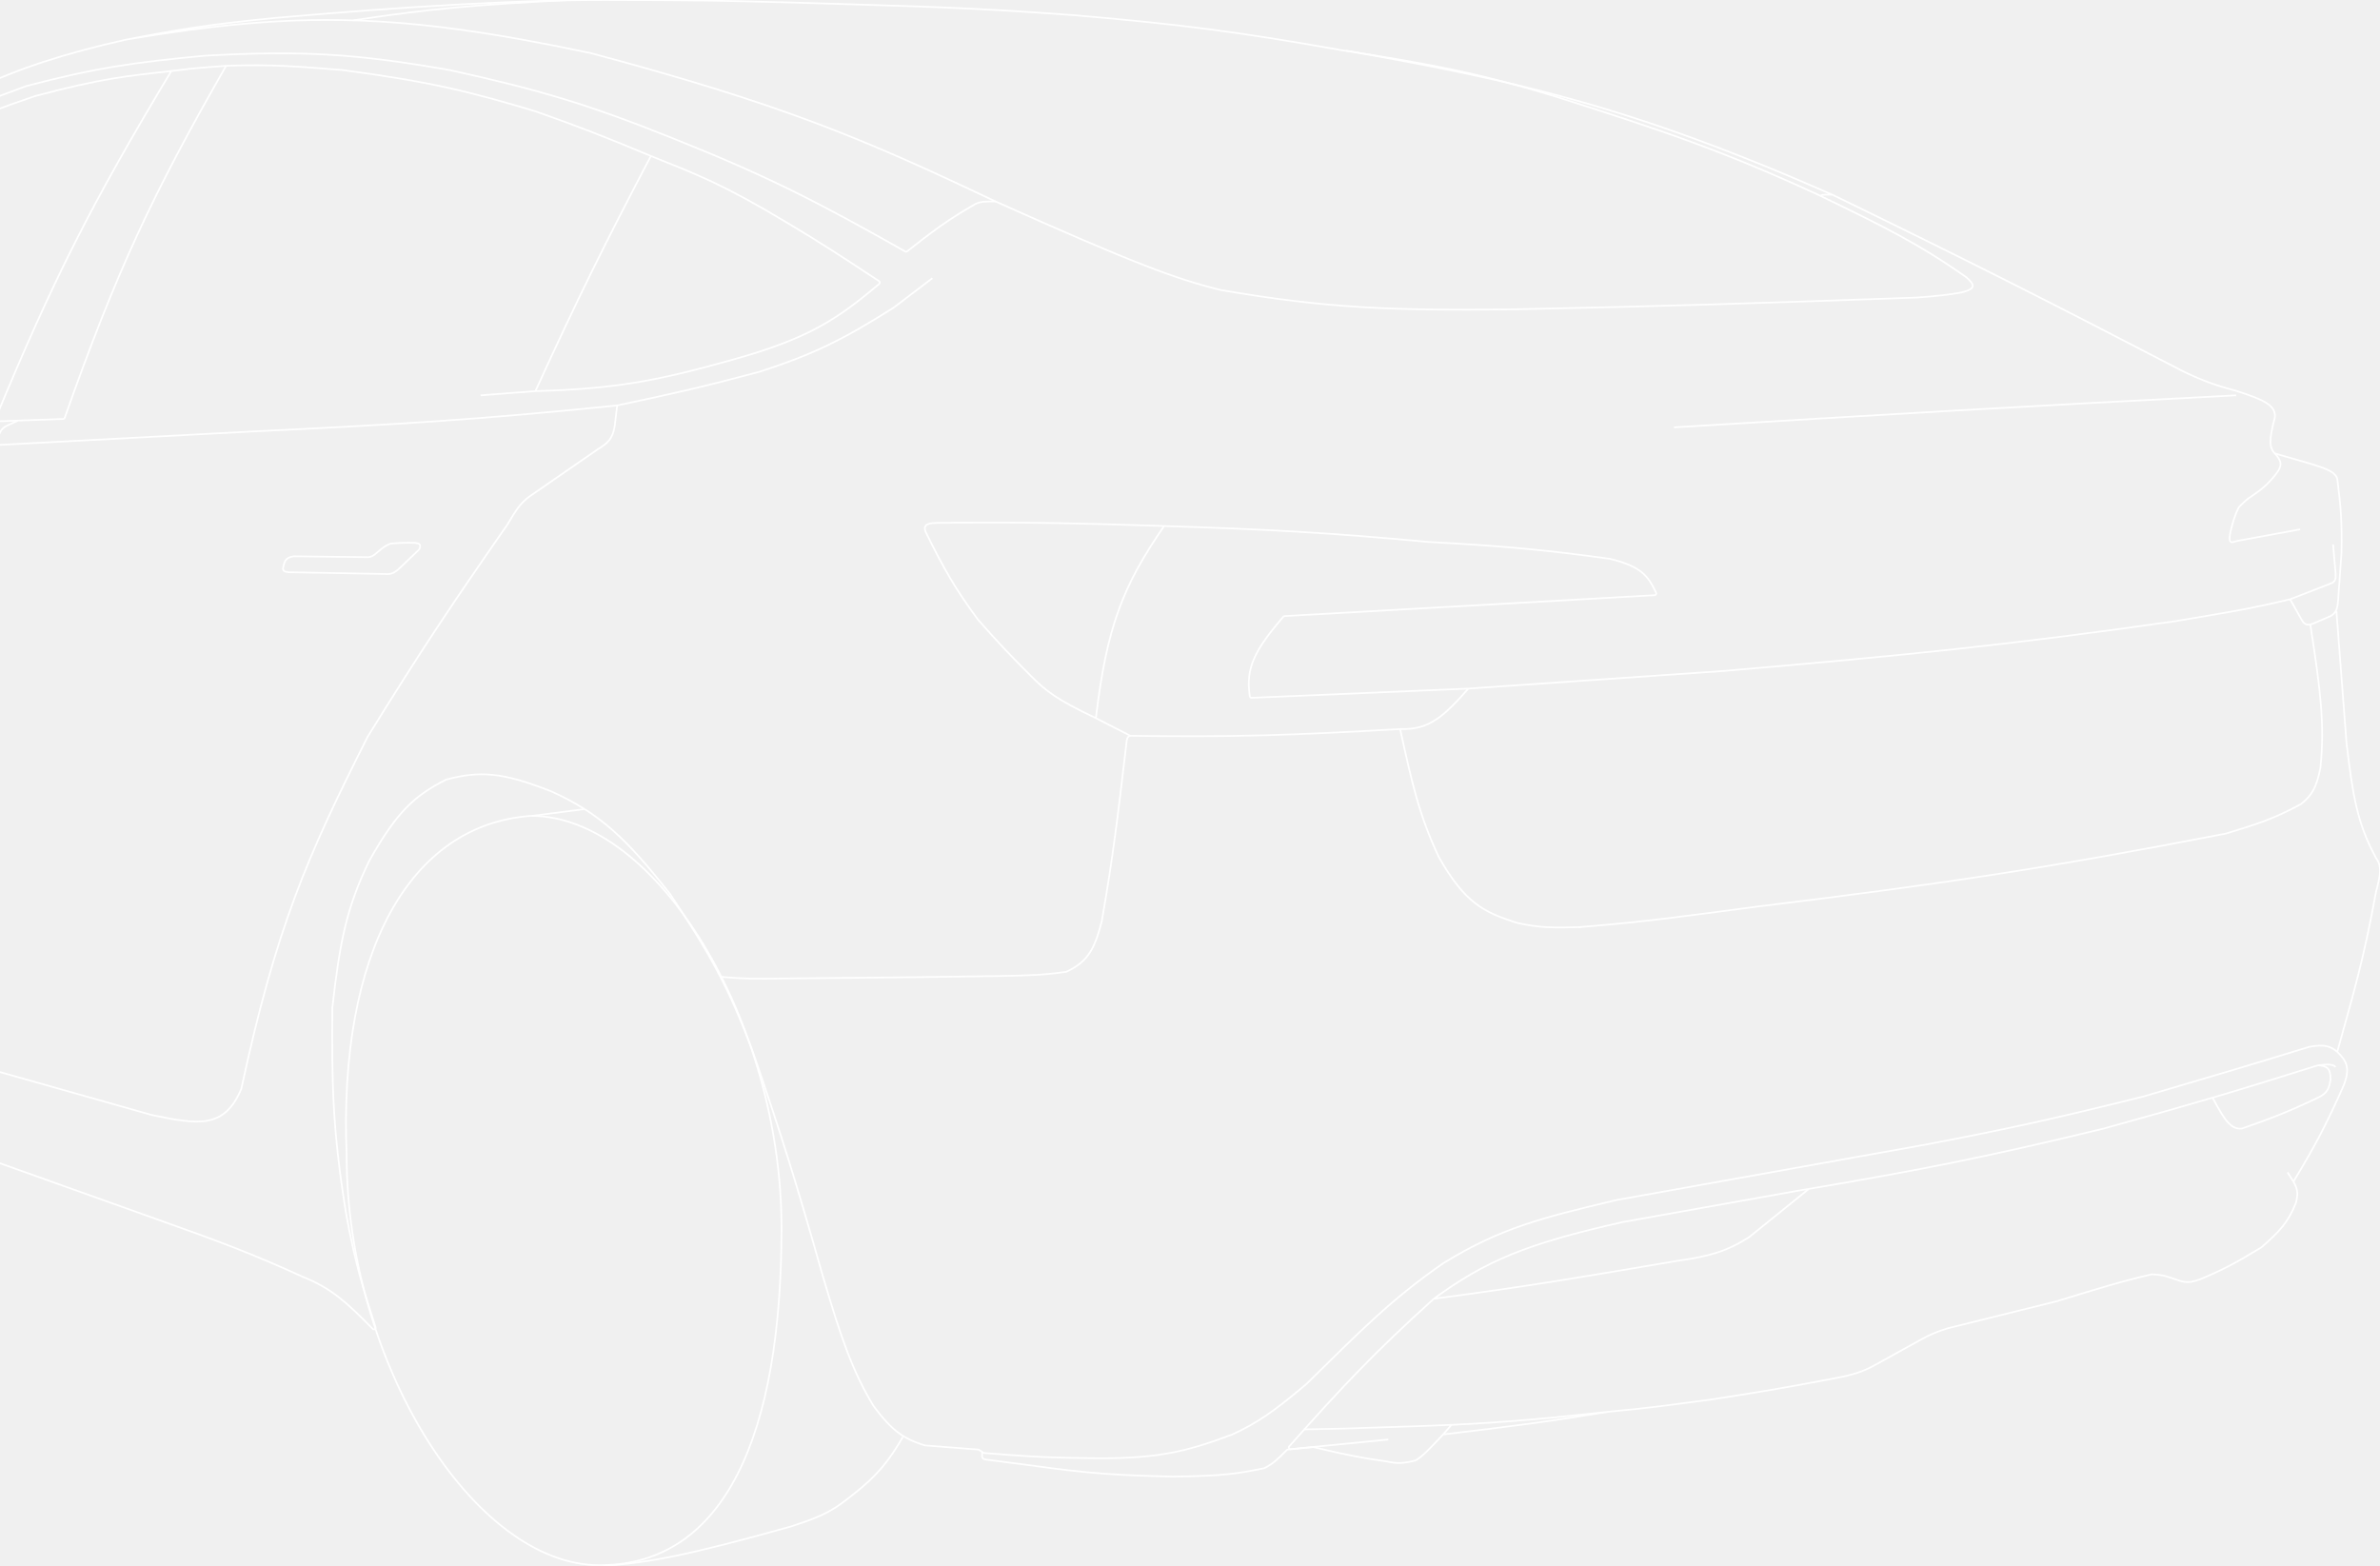
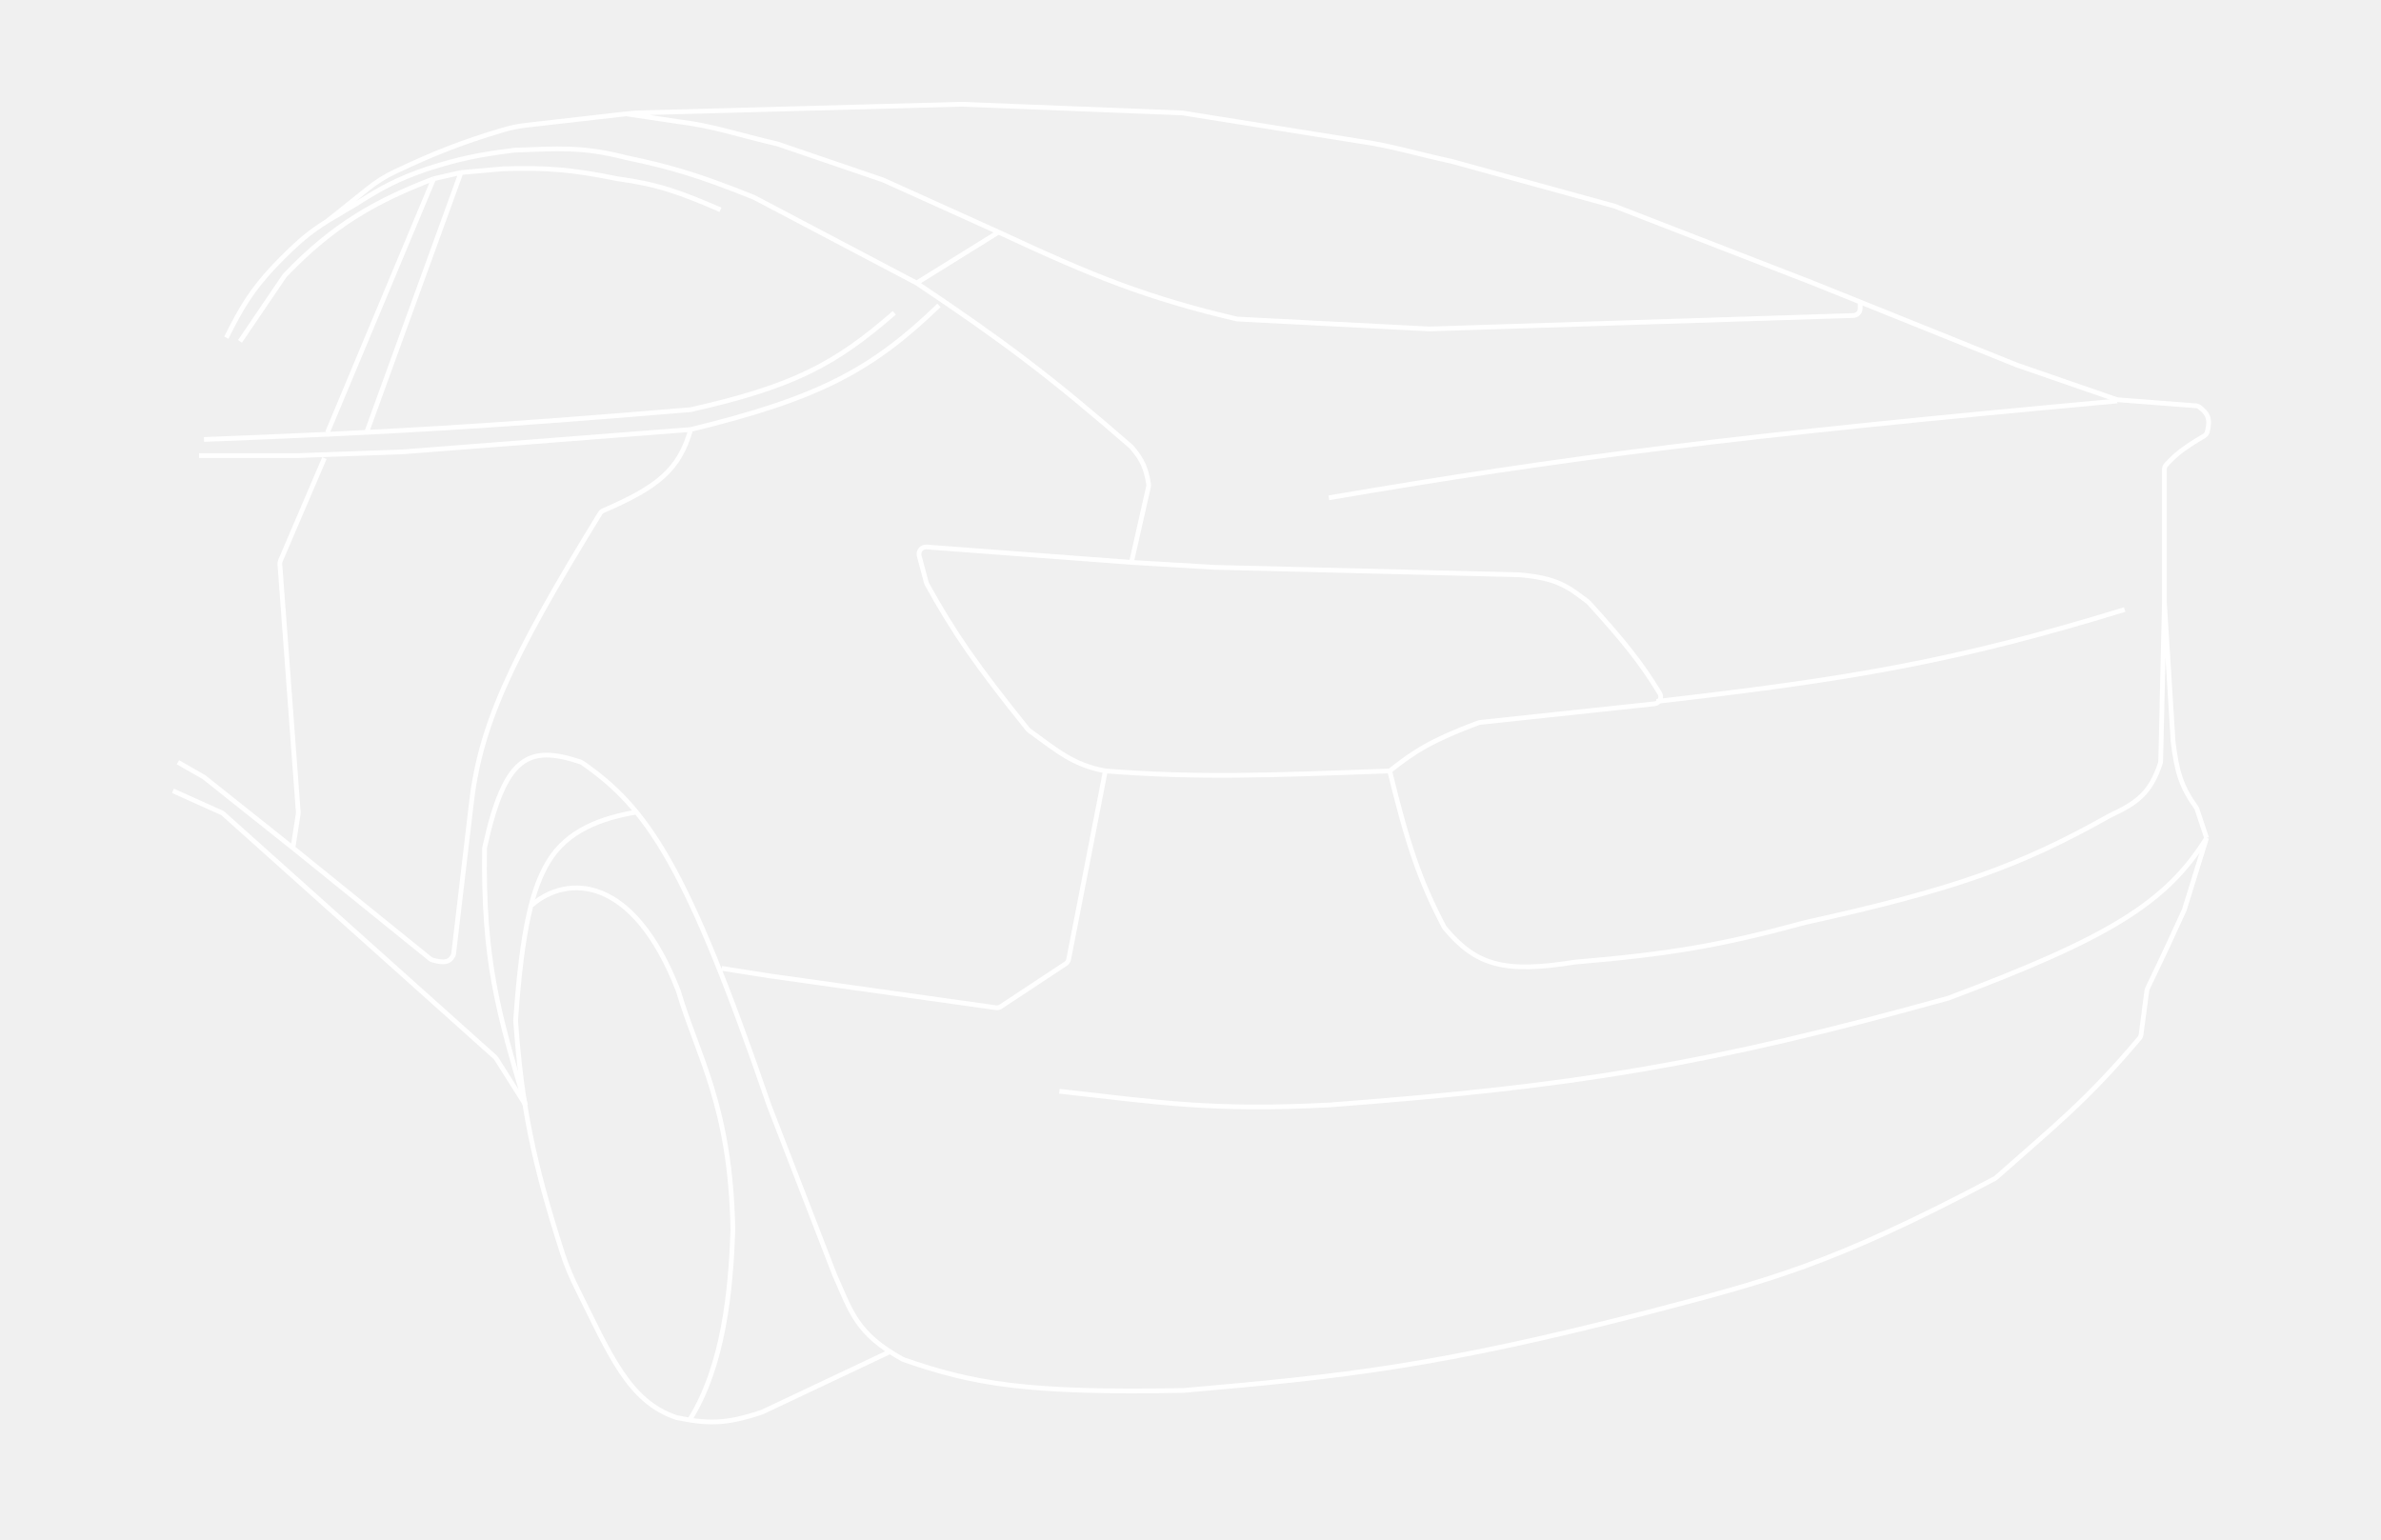
- <svg xmlns="http://www.w3.org/2000/svg" fill="none" viewBox="0 0 1412 929">
-   <g stroke="#fff" clip-path="url(#teslam3-Nz8TqfJh_svg__a)">
-     <path d="M-238.347 198.546c6.719 3.739 9.818 9.002 13.5 27m0 0 2.323 26.949c.117 1.357.072 2.752-.46 4.006-.701 1.65-1.687 2.556-3.542 3.178-.863.29-1.781.367-2.692.367h-9.129m13.5-34.5c44.805-50.716 72.651-77.248 128-121.5 61.488-44.687 98.326-64.045 171.5-80.5l.967-.187m0 0c30.449-5.867 48.853-8.972 88.533-12.813 44.438-3.771 68.939-5.706 110-8 38.472-1.915 60.049-2.76 98.5-2.5 51.192.031 80.214.898 132 2.5 57.235 1.666 86.536 3.052 133 6.5 62.448 5.36 96.782 9.822 156.999 20.5 50.147 7.975 78.246 12.54 127.501 27.5 65.809 20.857 101.487 33.07 156.497 58.5 38.37 18.546 59.6 28.987 88 49 4.86 4.459 5.99 6.708-3 9-8.42 1.444-14.08 2.063-26.5 3-95.7 3.403-148.894 5.153-239.998 7-70.857.785-109.477-.53-173-11.5-26.21-6.44-51.119-15.59-133.499-52.5-78.635-37.401-126.491-57.612-240-88C236.877 7.443 176.815 6.364 75.62 23.359Z" />
-     <path d="M337.152.046c-52.696 2.61-80.996 4.953-127.5 12m589 18c100.173 17.763 169.242 32.977 288.498 85.5m0 0c81.65 39.688 127.29 62.798 208.5 105 11.7 5.558 18.67 8.038 31.5 11.5 15.78 5.104 22.68 8.254 22.52 15.022 0 .316-.06.638-.14.945-3.45 13.114-3.29 17.604.12 21.033 3.61 4.228 5.19 6.701 0 13-5.13 6.3-8.32 8.526-14 12.5-2.02 1.235-3.51 2.437-6.9 5.892-.4.401-.72.868-.95 1.378-1.39 3.028-2.26 5.258-3.65 10.23-2.3 8.676-1.82 10.685 1.97 9.218.36-.137.72-.253 1.09-.321l37.44-6.897m-277.5-198.5c-3.8-.092-5.98-.16-7 .5" />
-     <path stroke-linejoin="round" d="M1349.65 269.046c23.5 7 35.34 8.999 37 15 2.2 16.912 2.86 26.52 2.5 44l-2 28c-.38 5.828-1.52 7.673-4.44 9.462a1.19 1.19 0 0 1-.12.066l-10.44 4.472c-.54.195-1.04.345-1.5.446m-12-14.946 6.5 11.5c1.67 3.113 3.06 3.98 5.5 3.446m-12-14.946 24.5-9.5c2.34-1.024 2.72-2.492 2.5-6l-1.5-17m-25.5 32.5c-25.1 6.042-40.77 8.37-68 13-99.43 14.144-158.91 20.12-267.5 29.5a.904.904 0 0 1-.5 0m348-27.554c6.02 38.717 8.66 59.314 6 85.054-2.47 12.353-5.3 16.409-11.42 21.439-.05.04-.11.077-.16.107-16.66 9.046-26.66 12-44.42 17.454-106.79 20.698-168.22 29.857-279.5 43.5-40.36 5.32-62.848 8.676-103.998 12m448.998-187.5 6 78.5c3.7 30.645 6.2 47.276 17.5 68 3.16 4.285 3.1 8.748 0 20-7.4 40.524-13.2 59.653-23 95m0 0c-4.36-3.587-7.77-4.481-16.5-3-36.25 11.214-59.16 17.859-98.5 29.5-51.37 12.803-79.64 19.116-129 28.5l-183.997 33c-43.872 10.485-68.401 16.443-102.5 37.5-30.983 21.499-49.013 40.088-81 71.5-20.026 16.952-29.552 23.279-44 30-27.862 10.419-45.204 14.983-88.5 14-25.627-.294-37.351-1.336-58.736-2.98a1.015 1.015 0 0 1-.482-.165l-.783-.522m803.998-237.333c6.13 5.903 7.39 10.027 4 19.5-10.64 24.042-17.3 36.504-30 57.5m-1598.998-94.5 203 71 127.5 45.5c37.957 13.468 58.152 21.022 87.501 34.5 16.302 6.421 25.898 14.879 41.482 30.886.74.76 2.005-.005 1.678-1.013-7.696-23.73-12.262-38.505-17.66-68.373-7.938-49.777-8.262-75.523-8-121 4.484-39.799 8.582-59.937 22-87.5 16.43-29.065 26.55-38.298 45.403-47.951.064-.032.132-.059.201-.077 20.079-5.322 33.432-4.378 62.396 7.028 28.867 13.124 44.153 27.61 70.5 61 22.919 34.468 34.457 54.503 49 93.5 16.828 48.972 25.918 77.969 41.5 133 11.328 38.502 17.847 56.69 30 77 11.08 14.9 17.829 19.499 30.39 23.465.072.023.148.038.223.044l31.627 2.471a1 1 0 0 1 .477.165l1.782 1.188m777.998-160.333-3.5-5.5m3.5 5.5c2.23 4.071 3.02 6.583 1.5 12.5-4.48 11.392-9.59 17.002-20.43 26.443-.05.038-.09.072-.14.102-15.72 9.575-23.63 13.663-36.43 18.955-4.96 1.702-7.77 2.307-13 .5-5.67-1.958-8.75-3.282-15.37-3.496a.964.964 0 0 0-.25.024c-16.66 3.781-30.9 8.147-56.38 15.972l-64.5 16c-6.46 2.032-10.02 3.439-16.5 7l-28 15.5c-7.67 4.014-13.92 5.67-27 8-27.45 5.222-42.9 7.79-70.5 12-22.403 2.944-34.488 4.756-58.998 7m0 0c-17.332 1.746-27.083 2.993-44.5 4.5-19.01 1.674-34.312 2.633-49 3.306m93.5-7.806c-36.115 5.89-58.059 8.754-98.499 13.5m-82.501-3 24.5-.5c24.829-.905 43.365-1.294 63-2.194m-4.999 5.694c-8.424 9.091-12.573 13.3-16.382 15.434a.998.998 0 0 1-.253.098c-6.504 1.526-10.206 2.025-16.866.468-14.063-1.952-23.211-3.64-43.334-8.46a1.004 1.004 0 0 0-.332-.024l-14.971 1.449a1 1 0 0 0-.619.297c-5.123 5.217-8.084 8.089-13.123 10.676a.996.996 0 0 1-.254.089c-14.859 3.074-23.925 4.681-54.367 4.973-31.898-.724-49.972-1.786-83-6.5l-27-3.5c-1.625-.128-2.316-.407-2.869-1.278a.899.899 0 0 1-.131-.48v-2.909m273.501-10.333 4.999-5.694" />
-     <path d="M1385.65 633.046c-1.59-1.632-4.08-1.763-10.5-1m0 0c-23.36 7.341-41.37 12.968-62.5 19.206m62.5-19.206c5.41.368 7.54 1.643 7.5 8.421 0 .051 0 .105-.01.155-.87 5.292-1.9 7.983-7.49 10.63-17.93 8.559-27.69 12.235-44.89 18.258-.07.023-.15.04-.22.048-6.89.766-10.67-5.966-17.39-18.306M850.652 770.546c30.549-22.339 54.444-32.538 112-45.5l103.498-18.5c2.37-.399 4.7-.793 7-1.183m-222.498 65.183c-35.115 31.803-53.63 51.358-85.794 87.577-.604.681-.069 1.76.836 1.671l57.958-5.748m27-83.5c56.34-7.421 88.018-12.923 144.5-22.5 19.308-2.796 28.988-5.482 42.498-14l35.5-28.683m239.5-54.111c-17.67 5.217-37.52 10.862-64.5 18.294-68.12 16.561-107.71 24.415-175 35.817m253.5-470.817c-130.78 6.745-203.65 11.092-333.498 19m-122 155-128.624 5.463a.995.995 0 0 1-1.022-.834c-2.76-17.225 3.39-27.969 19.865-47.299a1.01 1.01 0 0 1 .708-.354l219.597-12.393a.998.998 0 0 0 .846-1.423c-4.683-9.873-8.385-15.457-27.37-20.16-39.667-5.496-64.549-7.669-107.5-10-62.521-5.789-96.981-7.521-157-9.452m180.5 96.452 151.998-10.5m-151.998 10.5c-14.701 16.533-23.136 24.595-40.5 24m-180.5-6.5c-23.32-11.037-29.81-16.213-38.5-25-12.212-12.22-19.098-19.357-31.5-33.5-13.411-18.178-20.042-29.82-31-52-2.862-7.097 7.753-4.838 17.5-5.5 47.669-.216 74.518.417 122.5 2l1.5.048m-40.5 113.952 20.5 10.5m-20.5-10.5c6.461-53.967 15.906-78.349 40.5-113.952m-20 124.452c61.108.877 96.324-.332 160-4m-160 4c-1.789.24-2.191 1.806-2.5 5.5-5.029 42.538-7.817 66.477-14.5 104.5-4.248 16.462-8.119 23.907-20.863 29.936a1.018 1.018 0 0 1-.285.085c-12.972 1.884-20.918 2.126-38.352 2.479-17.5.354-79.122 1.097-130.5 1.5-14.156.263-22.072.27-36-1m403-147c7.166 32.289 11.055 50.579 23 76 15.354 26.993 26.231 32.61 46.5 39 13.265 3.027 21.898 2.944 37.5 2.5m-347-430.5c-5.385.018-8.655-.174-12 1.5-17.154 9.816-25.636 16.459-40.468 28.083a1.02 1.02 0 0 1-1.121.083c-51.689-29.275-81.58-44.683-137.911-67.166-49.443-19.83-78.583-28.681-132.5-40.5-55.72-9.736-87.457-11.672-145-8.5-41.734 3.911-64.815 7.148-106 18-40.025 14.708-62.68 23.67-107.5 54.5-34.24 26.14-52.824 39.125-92.5 80-16.406 17.875-25.212 27.843-40 45.5" />
-     <path d="m-222.848 249.046 26.767 1.946a1 1 0 0 0 1.003-.631l31.23-79.315m0 0-59 68m59-68c36.789-33.622 58.025-49.211 96.5-74 33.28-20.088 52.77-27.917 88-40 40.658-10.874 55.261-11.966 81-14.918m32.5-3.083c-13.14.922-19.375 1.461-27.5 2.5-1.717.204-3.38.397-5 .583m32.5-3.083c27.515-.984 42.373.43 69 2.5 52.388 6.965 75.878 12.866 114.5 24.5 24.86 8.75 39.783 14.488 68.5 26.5m-252-53.5c-43.434 75.822-64.847 121.268-95.77 208.85-.137.387-.5.66-.91.675l-39.265 1.419c-.728.027-1.232-.724-.954-1.397C31.58 165.661 54.6 120.261 101.652 42.128m284.5 50.418c-27.692 52.783-42.784 83.191-68.5 139.5m68.5-139.5c27.846 11.2 42.735 16.674 81.5 39.999 18.728 11.166 31.292 19.333 53.882 34.261a1.01 1.01 0 0 1 .095 1.607c-25.444 21.518-42.544 32.628-87.477 45.133-42.391 11.826-67.062 17.127-116.5 18.5m0 0-32.5 2.5m-111 104.999 54 1c4.024.385 6.083-.679 9.5-4l10.867-10.373a.981.981 0 0 0 .212-.295c1.3-2.822.289-3.421-2.579-3.832-5.148-.103-8.156-.098-14.341.485-.104.01-.208.037-.304.078-2.715 1.179-4.251 2.121-6.855 4.437-3.277 2.941-4.869 3.739-7.5 3.5l-42.892-.499c-.072 0-.145.007-.215.022-3.513.739-5.079 1.711-5.893 5.977-.92 3.041.811 3.593 6 3.5Zm31.5 345.98v.021c0 61.07 18.822 121.874 47.012 167.4 28.209 45.556 65.704 75.679 102.995 75.679 37.334 0 64.302-19.425 81.967-54.142 17.683-34.751 26.026-84.803 26.026-145.937 0-61.072-18.446-122.233-46.261-168.115-27.829-45.906-64.941-76.376-102.221-76.385-36.046 2.492-64.65 22.745-83.642 57.428-19.003 34.705-28.374 83.855-25.876 144.051Z" />
-     <path d="M535.652 852.546c-10.983 18.995-19.676 26.885-36.5 39.5-8.358 6.002-15.379 8.822-29.5 13.5-61.541 17.225-83.927 21.466-111.5 23.5m-11.5-449-31 4m-554.5 84.5 212.5 60.068m392.5-388.068-1.5 12.5c-1.324 7.451-4.114 9.9-10 13.5l-40.5 28c-5.427 3.963-8.176 8.27-13 16.5-32.645 46.898-50.855 73.996-83 126-35.776 70.806-54.303 113.075-74.979 208.905a1.105 1.105 0 0 1-.059.185c-10.024 23.471-25.046 21.248-52.962 15.41l-116.5-32.932m392.5-388.068c-84.27 8.663-132.069 11.368-217.5 15.5l-150.5 8m368-23.5c34.324-7.204 52.911-11.53 84.5-20 31.795-10.292 49.157-18.81 79.5-38l23-17.5m-555 99c-20.634 30.079-30.334 45.355-40.5 66.5-5.367 9.864-8.553 15.405-9 25 .577 40.364 1.338 52.73 2.5 79.5 4.949 50.188 8.644 83.304 6.5 95l-4.981 28.893a1.043 1.043 0 0 1-.06.209c-2.357 5.841-1.88 9.239 1.041 15.398l20 54.068m24.5-364.568c-79.447 2.908-123.062 3.085-200 2l-37-2m237 0c.986-6.424 1.894-9.512 6-11.5l6.5-3" />
-   </g>
-   <defs>
-     <clipPath id="teslam3-Nz8TqfJh_svg__a">
-       <path fill="#fff" d="M1412 0H0v929h1412z" />
-     </clipPath>
-   </defs>
+ <svg xmlns="http://www.w3.org/2000/svg" fill="none" viewBox="0 0 1005 650">
+   <path stroke="#fff" stroke-width="2" d="m73 333.798 20.538 9.242a3 3 0 0 1 .77.501L208.94 446.189c.207.185.387.398.536.633l12.353 19.56c-11.585-39.052-17.986-61.053-17.298-108.172.003-.2.028-.412.071-.608 8.433-38.267 18.204-43.394 40.406-35.993a3 3 0 0 1 .749.374c27.444 18.99 44.11 43.212 78.785 144.399l27.775 71.794c6.922 15.454 9.103 24.778 28.601 35.513.144.08.302.15.457.204 29.651 10.336 52.338 14.237 118.199 13.019 68.027-5.937 107.331-10.217 195.994-33.015 50.329-13.216 76.889-19.607 146.408-56.425.211-.112.418-.255.597-.414 24.287-21.563 38.224-32.414 60.472-58.822a3.02 3.02 0 0 0 .683-1.544l2.444-18.571a3.03 3.03 0 0 1 .273-.915c7.655-15.918 10.49-22.119 15.511-33.1l9.433-30.394m0 0-4.047-12.14a3.073 3.073 0 0 0-.417-.814c-6.098-8.518-8.175-14.787-9.686-27.922l-3.668-58.693m17.818 99.569c-17.036 27.417-41.278 42.205-109.002 67.602-101.098 28.12-158.293 37.297-260.975 45.068-49.655 2.623-72.167-1.059-114.243-5.765m466.402-206.474v-55.964c0-.745.276-1.464.781-2.012 3.701-4.015 6.784-6.738 15.997-12.162.665-.392 1.167-1.023 1.353-1.773 1.413-5.702.01-7.812-3.292-10.367a2.888 2.888 0 0 0-1.552-.588l-32.816-2.524a3.017 3.017 0 0 1-.75-.156l-42.083-14.547-66.029-26.573m128.391 126.666-1.562 67.163a2.97 2.97 0 0 1-.149.861c-4.185 12.62-9.723 16.703-21.347 22.112-38.044 21.435-66.077 31.324-128.392 45.068-36.118 9.821-57.521 13.391-97.472 16.769-29.447 4.707-41.547 1.582-54.825-14.431a2.944 2.944 0 0 1-.345-.519c-10.422-19.931-15.336-34.862-22.913-65.753M95.534 142.521c6.532-13.043 10.668-19.973 20.438-30.395 9.816-10.13 14.608-14.053 22.272-18.866m646.936 34.217-19.914-8.014-83.848-32.491-68.65-18.866c-15.975-3.465-24.907-6.441-38.255-8.385L499.05 47.668 405.77 44l-137.301 3.668-4.192.385m520.903 79.424v2.705a3 3 0 0 1-2.905 2.998l-178.94 5.672-80.956-4.178a2.946 2.946 0 0 1-.537-.077c-37.4-8.84-59.66-17.629-100.351-36.62m0 0-48.736-22.01-44.544-15.197c-16.762-3.88-26.918-7.605-41.924-9.433l-22.01-3.284m157.214 49.924-34.587 21.486m-122.627-71.41-42.086 4.8a57.213 57.213 0 0 0-9.985 2.031c-16.819 5.058-28.334 9.461-45.64 17.656-4.03 1.908-7.808 4.309-11.29 7.094L138.244 93.26m448.322 232.153c10.58-8.331 17.695-12.911 37.37-20.302.236-.089.488-.149.739-.176l73.623-7.853c2.163-.231 3.368-2.615 2.238-4.474-7.787-12.805-15.175-22.021-29.933-38.257a3.144 3.144 0 0 0-.413-.378c-8.352-6.332-12.926-10.05-29.123-11.359l-128.392-3.145-35.111-2.096m109.002 88.04c-51.662 1.886-80.843 3.028-120.007 0m11.005-88.04-86.448-6.496c-2.06-.155-3.656 1.769-3.124 3.765l3.009 11.283c.063.237.157.468.276.683 11.401 20.55 20.62 33.953 42.533 61.191a3.1 3.1 0 0 0 .59.56c11.973 8.652 18.555 14.513 32.159 17.054m11.005-88.04 7.209-31.927a2.95 2.95 0 0 0 .035-1.135c-1.054-6.338-2.356-9.928-7.1-15.505a2.812 2.812 0 0 0-.312-.315c-33.581-29.222-53.491-44.272-90.492-69.028m79.655 205.95-15.481 79.468a3.002 3.002 0 0 1-1.29 1.929l-27.35 18.07a3 3 0 0 1-2.071.468l-95.825-13.467-19.913-3.145m82.275-289.273-68.65-36.16c-23.28-9.334-34.928-12.79-53.977-16.769-18.889-4.84-28.986-3.763-47.164-3.144-15.269 1.929-23.333 3.61-36.683 7.86-12.694 4.382-19.07 7.81-29.871 14.674l-12.315 7.336m258.093 35.636c-28.506 27.472-50.892 39.264-104.809 52.404m0 0-121.579 9.433-44.02 1.572H84.005M291.528 181.3c-4.781 16.786-13.526 24.158-36.846 34.207a3.096 3.096 0 0 0-1.394 1.206c-38.67 62.941-50.887 90.375-54.517 123.897l-7.275 61.839a2.64 2.64 0 0 1-.309.989c-1.544 2.745-3.555 3.19-8.603 1.795a2.918 2.918 0 0 1-1.052-.544l-57.886-46.785m70.933-285.081-39.828 109.674m39.828-109.674 17.817-1.573c18.859-.58 29.416.392 48.213 4.193 17.157 2.324 26.642 5.815 43.496 13.101M194.579 72.823l-11.529 2.62m-96.949 110.05c78.198-2.988 123.082-5.652 205.427-12.578 43.395-9.724 61.224-19.301 85.943-40.875m-240.537 61.313L118.357 236.7c-.19.442-.27.924-.235 1.404l7.781 104.783c.017.228.008.458-.027.684l-2.23 14.333m0 0-37.365-29.728a3.03 3.03 0 0 0-.38-.257l-10.805-6.174m63.148-139.248L183.05 75.443m0 0c-24.042 9.236-42.239 19.25-62.714 40.695a3.116 3.116 0 0 0-.311.385l-18.727 27.57" />
+   <path stroke="#fff" stroke-width="2" d="M699.236 296.066c82.206-9.419 126.337-16.92 197.566-38.779m-3.144-88.04c-160.792 14.704-232.253 23.71-332.77 40.876M269.002 342.707c-15.222 2.545-29.643 7.826-37.572 21.067-6.356 10.613-11.017 26.708-13.784 66.973 2.51 35.438 7.266 59.377 19.835 98.464 1.622 5.043 3.709 9.935 6.078 14.674 13.724 27.452 21.72 47.754 41.958 54.457 12.877 2.629 20.505 2.999 36.205-2.313l53.652-25.362" />
+   <path stroke="#fff" stroke-width="2" d="M224.459 382.011c15.031-12.921 42.87-12.701 61.828 36.158 8.117 27.675 22.097 48.342 23.066 101.14-.941 25.689-3.917 57.274-18.341 80.179" />
</svg>
